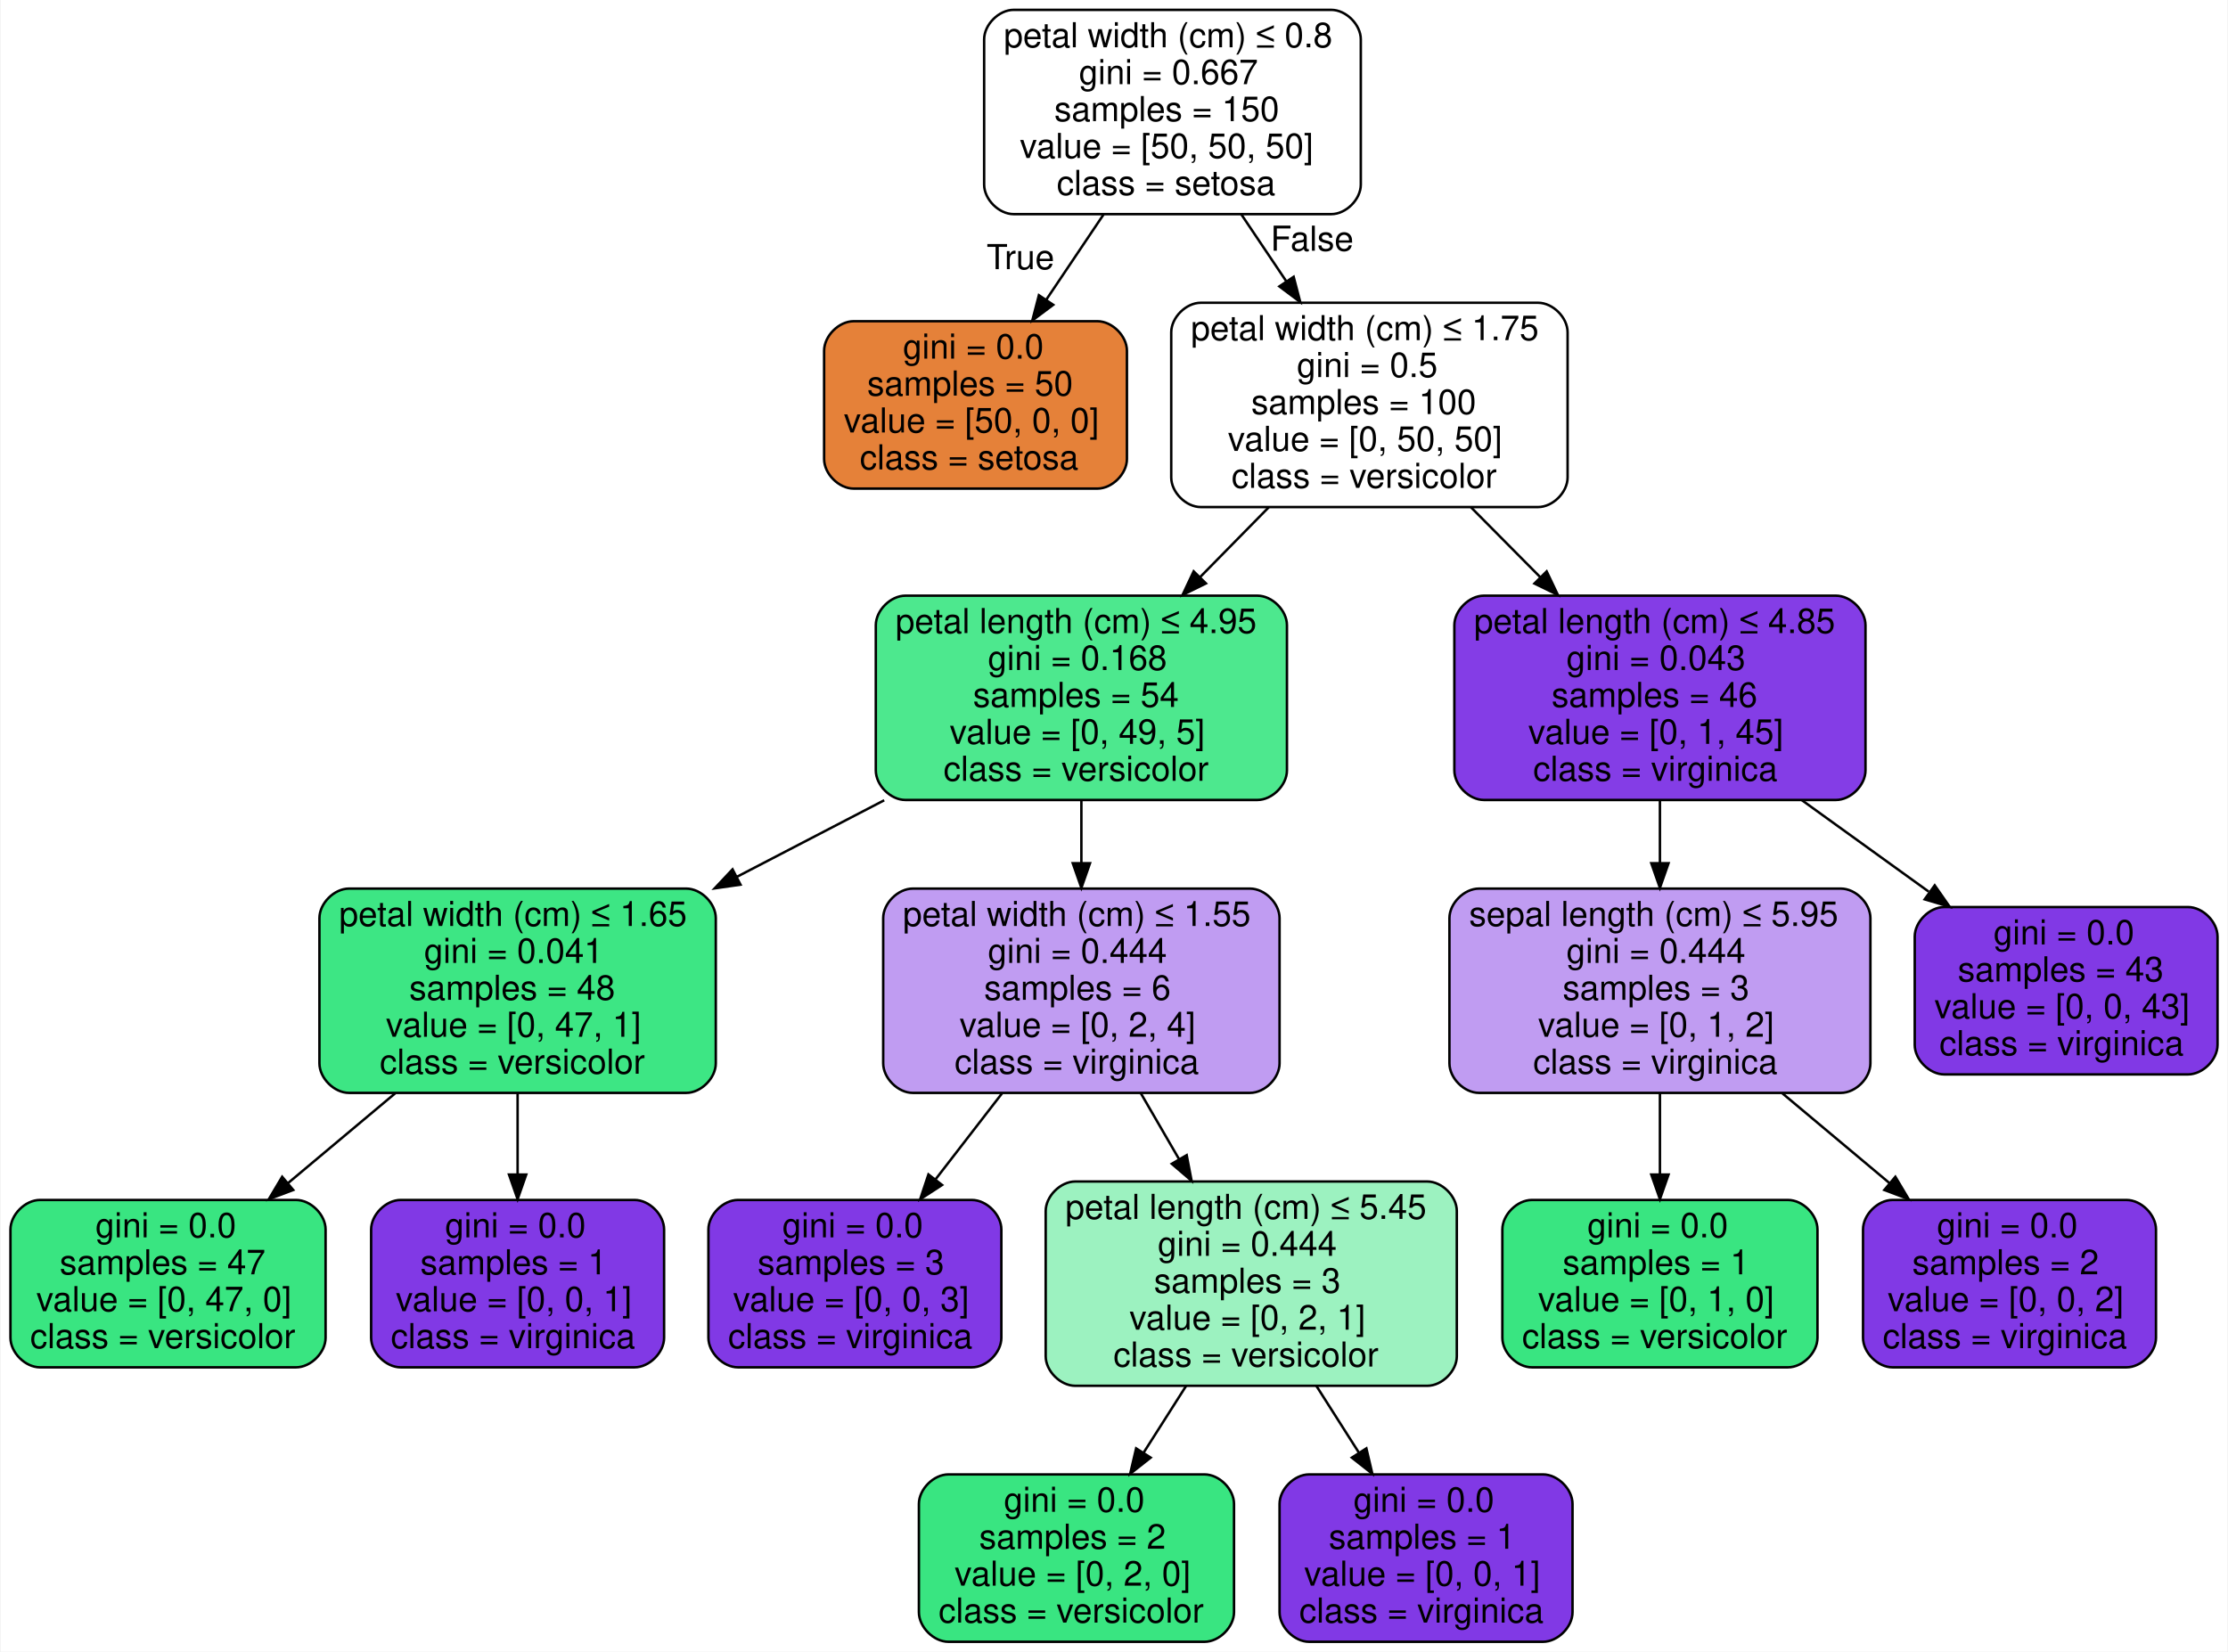
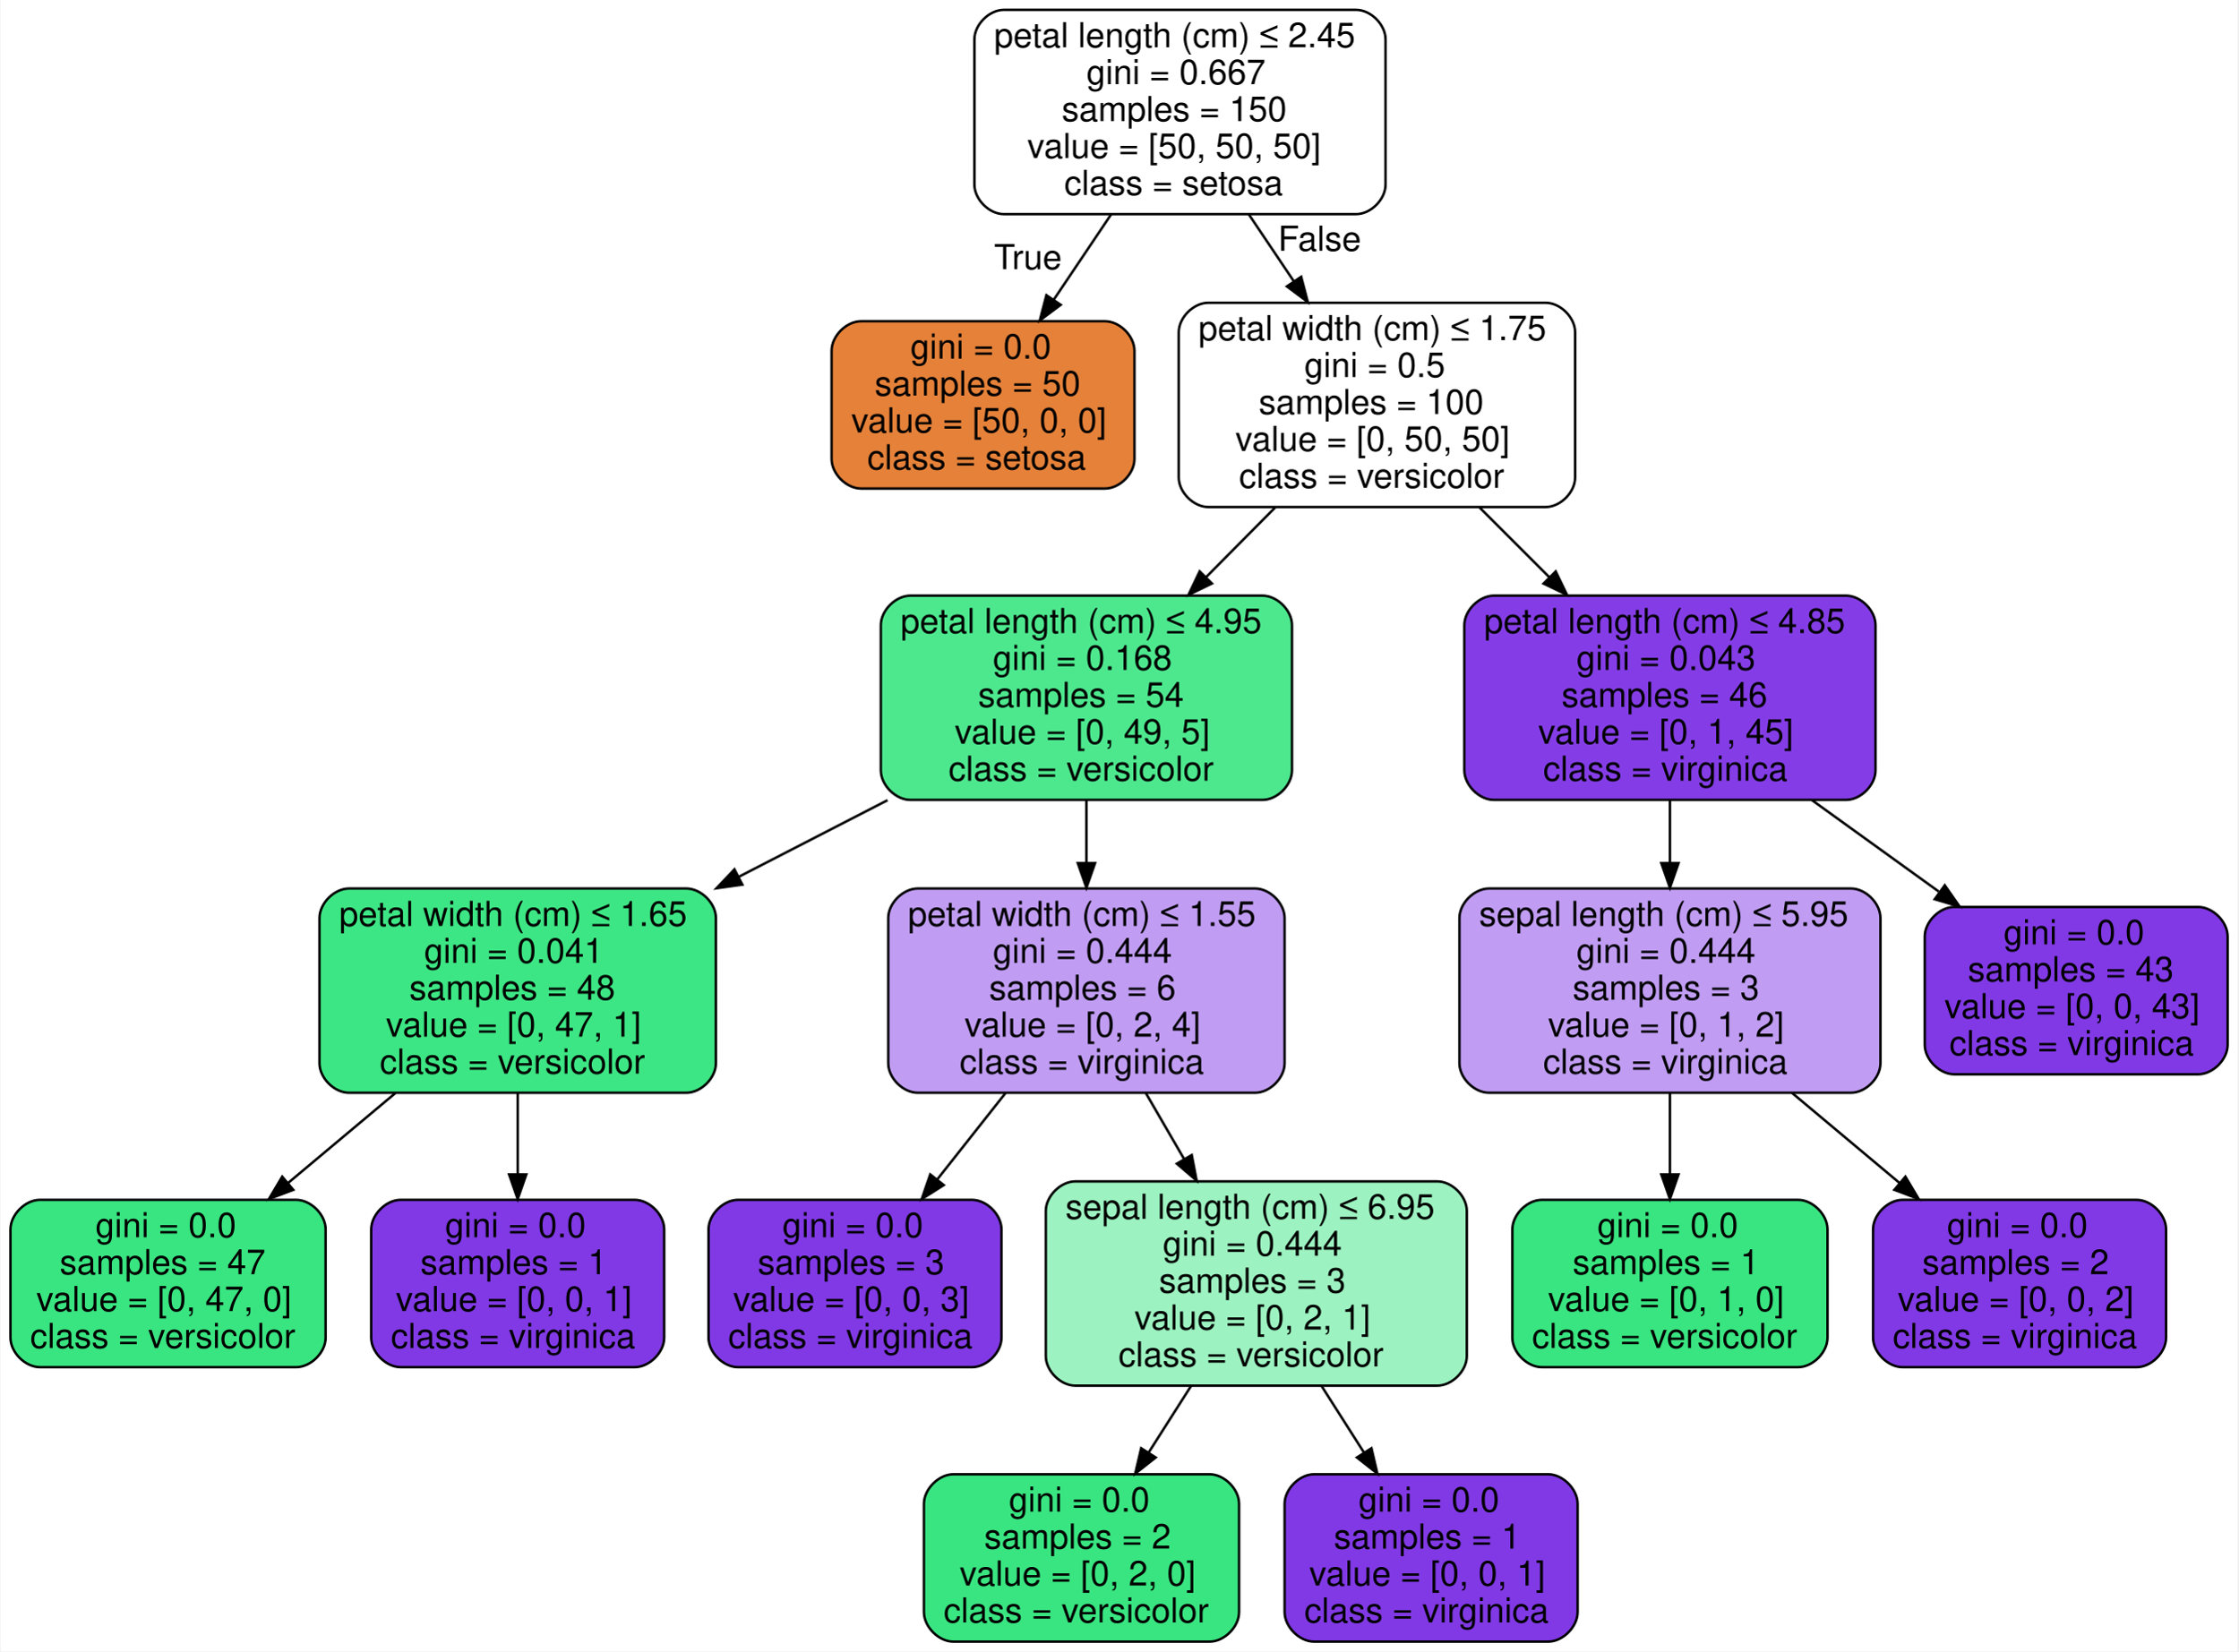
- <svg xmlns="http://www.w3.org/2000/svg" width="905pt" height="671pt" viewBox="0.00 0.00 904.50 671.00">
+ <svg xmlns="http://www.w3.org/2000/svg" width="909pt" height="671pt" viewBox="0.00 0.00 908.50 671.00">
  <g id="graph0" class="graph" transform="scale(1 1) rotate(0) translate(4 667)">
-     <polygon fill="#ffffff" stroke="transparent" points="-4,4 -4,-667 900.5,-667 900.5,4 -4,4" />
+     <polygon fill="#ffffff" stroke="transparent" points="-4,4 -4,-667 904.5,-667 904.5,4 -4,4" />
    <g id="node1" class="node">
-       <path fill="#ffffff" stroke="#000000" d="M536.5,-663C536.5,-663 407.5,-663 407.5,-663 401.5,-663 395.5,-657 395.5,-651 395.5,-651 395.5,-592 395.5,-592 395.5,-586 401.5,-580 407.5,-580 407.5,-580 536.5,-580 536.5,-580 542.5,-580 548.5,-586 548.5,-592 548.5,-592 548.5,-651 548.5,-651 548.5,-657 542.5,-663 536.5,-663" />
-       <text text-anchor="start" x="403.5" y="-647.8" font-family="Helvetica,sans-Serif" font-size="14.00" fill="#000000">petal width (cm) ≤ 0.8</text>
-       <text text-anchor="start" x="434" y="-632.8" font-family="Helvetica,sans-Serif" font-size="14.00" fill="#000000">gini = 0.667</text>
-       <text text-anchor="start" x="424" y="-617.8" font-family="Helvetica,sans-Serif" font-size="14.00" fill="#000000">samples = 150</text>
-       <text text-anchor="start" x="410" y="-602.8" font-family="Helvetica,sans-Serif" font-size="14.00" fill="#000000">value = [50, 50, 50]</text>
-       <text text-anchor="start" x="425" y="-587.8" font-family="Helvetica,sans-Serif" font-size="14.00" fill="#000000">class = setosa</text>
+       <path fill="#ffffff" stroke="#000000" d="M546.5,-663C546.5,-663 403.5,-663 403.5,-663 397.5,-663 391.5,-657 391.5,-651 391.5,-651 391.5,-592 391.5,-592 391.5,-586 397.5,-580 403.5,-580 403.5,-580 546.5,-580 546.5,-580 552.5,-580 558.5,-586 558.5,-592 558.5,-592 558.5,-651 558.5,-651 558.5,-657 552.5,-663 546.5,-663" />
+       <text text-anchor="start" x="399.5" y="-647.8" font-family="Helvetica,sans-Serif" font-size="14.00" fill="#000000">petal length (cm) ≤ 2.45</text>
+       <text text-anchor="start" x="437" y="-632.8" font-family="Helvetica,sans-Serif" font-size="14.00" fill="#000000">gini = 0.667</text>
+       <text text-anchor="start" x="427" y="-617.8" font-family="Helvetica,sans-Serif" font-size="14.00" fill="#000000">samples = 150</text>
+       <text text-anchor="start" x="413" y="-602.8" font-family="Helvetica,sans-Serif" font-size="14.00" fill="#000000">value = [50, 50, 50]</text>
+       <text text-anchor="start" x="428" y="-587.8" font-family="Helvetica,sans-Serif" font-size="14.00" fill="#000000">class = setosa</text>
    </g>
    <g id="node2" class="node">
-       <path fill="#e58139" stroke="#000000" d="M441.5,-536.5C441.5,-536.5 342.5,-536.5 342.5,-536.5 336.5,-536.5 330.5,-530.5 330.5,-524.5 330.5,-524.5 330.5,-480.5 330.5,-480.5 330.5,-474.5 336.5,-468.5 342.5,-468.5 342.5,-468.5 441.5,-468.5 441.5,-468.5 447.5,-468.5 453.5,-474.5 453.5,-480.5 453.5,-480.5 453.5,-524.5 453.5,-524.5 453.5,-530.5 447.5,-536.5 441.5,-536.5" />
-       <text text-anchor="start" x="362.5" y="-521.3" font-family="Helvetica,sans-Serif" font-size="14.00" fill="#000000">gini = 0.0</text>
-       <text text-anchor="start" x="348" y="-506.3" font-family="Helvetica,sans-Serif" font-size="14.00" fill="#000000">samples = 50</text>
-       <text text-anchor="start" x="338.5" y="-491.3" font-family="Helvetica,sans-Serif" font-size="14.00" fill="#000000">value = [50, 0, 0]</text>
-       <text text-anchor="start" x="345" y="-476.3" font-family="Helvetica,sans-Serif" font-size="14.00" fill="#000000">class = setosa</text>
+       <path fill="#e58139" stroke="#000000" d="M444.5,-536.5C444.5,-536.5 345.5,-536.5 345.5,-536.5 339.5,-536.5 333.5,-530.5 333.5,-524.5 333.5,-524.5 333.5,-480.5 333.5,-480.5 333.5,-474.5 339.5,-468.5 345.5,-468.5 345.5,-468.5 444.5,-468.5 444.5,-468.5 450.5,-468.5 456.5,-474.5 456.5,-480.5 456.5,-480.5 456.5,-524.5 456.5,-524.5 456.5,-530.5 450.5,-536.5 444.5,-536.5" />
+       <text text-anchor="start" x="365.5" y="-521.3" font-family="Helvetica,sans-Serif" font-size="14.00" fill="#000000">gini = 0.0</text>
+       <text text-anchor="start" x="351" y="-506.3" font-family="Helvetica,sans-Serif" font-size="14.00" fill="#000000">samples = 50</text>
+       <text text-anchor="start" x="341.5" y="-491.3" font-family="Helvetica,sans-Serif" font-size="14.00" fill="#000000">value = [50, 0, 0]</text>
+       <text text-anchor="start" x="348" y="-476.3" font-family="Helvetica,sans-Serif" font-size="14.00" fill="#000000">class = setosa</text>
    </g>
    <g id="edge1" class="edge">
-       <path fill="none" stroke="#000000" d="M444.02,-579.88C436.48,-568.664 428.311,-556.513 420.731,-545.237" />
-       <polygon fill="#000000" stroke="#000000" points="423.553,-543.161 415.069,-536.815 417.743,-547.067 423.553,-543.161" />
-       <text text-anchor="middle" x="410.261" y="-557.648" font-family="Helvetica,sans-Serif" font-size="14.00" fill="#000000">True</text>
+       <path fill="none" stroke="#000000" d="M447.02,-579.88C439.48,-568.664 431.311,-556.513 423.731,-545.237" />
+       <polygon fill="#000000" stroke="#000000" points="426.553,-543.161 418.069,-536.815 420.743,-547.067 426.553,-543.161" />
+       <text text-anchor="middle" x="413.261" y="-557.648" font-family="Helvetica,sans-Serif" font-size="14.00" fill="#000000">True</text>
    </g>
    <g id="node3" class="node">
-       <path fill="#ffffff" stroke="#000000" d="M620.5,-544C620.5,-544 483.5,-544 483.5,-544 477.5,-544 471.5,-538 471.5,-532 471.5,-532 471.5,-473 471.5,-473 471.5,-467 477.5,-461 483.5,-461 483.5,-461 620.5,-461 620.5,-461 626.5,-461 632.5,-467 632.5,-473 632.5,-473 632.5,-532 632.5,-532 632.5,-538 626.5,-544 620.5,-544" />
-       <text text-anchor="start" x="479.5" y="-528.8" font-family="Helvetica,sans-Serif" font-size="14.00" fill="#000000">petal width (cm) ≤ 1.75</text>
-       <text text-anchor="start" x="522.5" y="-513.8" font-family="Helvetica,sans-Serif" font-size="14.00" fill="#000000">gini = 0.5</text>
-       <text text-anchor="start" x="504" y="-498.8" font-family="Helvetica,sans-Serif" font-size="14.00" fill="#000000">samples = 100</text>
-       <text text-anchor="start" x="494.5" y="-483.8" font-family="Helvetica,sans-Serif" font-size="14.00" fill="#000000">value = [0, 50, 50]</text>
-       <text text-anchor="start" x="496" y="-468.8" font-family="Helvetica,sans-Serif" font-size="14.00" fill="#000000">class = versicolor</text>
+       <path fill="#ffffff" stroke="#000000" d="M623.5,-544C623.5,-544 486.5,-544 486.5,-544 480.5,-544 474.5,-538 474.5,-532 474.5,-532 474.5,-473 474.5,-473 474.5,-467 480.5,-461 486.5,-461 486.5,-461 623.5,-461 623.5,-461 629.5,-461 635.5,-467 635.5,-473 635.5,-473 635.5,-532 635.5,-532 635.5,-538 629.5,-544 623.5,-544" />
+       <text text-anchor="start" x="482.5" y="-528.8" font-family="Helvetica,sans-Serif" font-size="14.00" fill="#000000">petal width (cm) ≤ 1.75</text>
+       <text text-anchor="start" x="525.5" y="-513.8" font-family="Helvetica,sans-Serif" font-size="14.00" fill="#000000">gini = 0.5</text>
+       <text text-anchor="start" x="507" y="-498.8" font-family="Helvetica,sans-Serif" font-size="14.00" fill="#000000">samples = 100</text>
+       <text text-anchor="start" x="497.5" y="-483.8" font-family="Helvetica,sans-Serif" font-size="14.00" fill="#000000">value = [0, 50, 50]</text>
+       <text text-anchor="start" x="499" y="-468.8" font-family="Helvetica,sans-Serif" font-size="14.00" fill="#000000">class = versicolor</text>
    </g>
    <g id="edge2" class="edge">
-       <path fill="none" stroke="#000000" d="M499.98,-579.88C505.853,-571.143 512.107,-561.84 518.168,-552.825" />
-       <polygon fill="#000000" stroke="#000000" points="521.226,-554.55 523.9,-544.298 515.417,-550.644 521.226,-554.55" />
-       <text text-anchor="middle" x="528.708" y="-565.131" font-family="Helvetica,sans-Serif" font-size="14.00" fill="#000000">False</text>
+       <path fill="none" stroke="#000000" d="M502.98,-579.88C508.853,-571.143 515.107,-561.84 521.168,-552.825" />
+       <polygon fill="#000000" stroke="#000000" points="524.226,-554.55 526.9,-544.298 518.417,-550.644 524.226,-554.55" />
+       <text text-anchor="middle" x="531.708" y="-565.131" font-family="Helvetica,sans-Serif" font-size="14.00" fill="#000000">False</text>
    </g>
    <g id="node4" class="node">
-       <path fill="#4de88e" stroke="#000000" d="M506.5,-425C506.5,-425 363.5,-425 363.5,-425 357.5,-425 351.5,-419 351.5,-413 351.5,-413 351.5,-354 351.5,-354 351.5,-348 357.5,-342 363.5,-342 363.5,-342 506.5,-342 506.5,-342 512.5,-342 518.5,-348 518.5,-354 518.5,-354 518.5,-413 518.5,-413 518.5,-419 512.5,-425 506.5,-425" />
-       <text text-anchor="start" x="359.5" y="-409.8" font-family="Helvetica,sans-Serif" font-size="14.00" fill="#000000">petal length (cm) ≤ 4.95</text>
-       <text text-anchor="start" x="397" y="-394.8" font-family="Helvetica,sans-Serif" font-size="14.00" fill="#000000">gini = 0.168</text>
-       <text text-anchor="start" x="391" y="-379.8" font-family="Helvetica,sans-Serif" font-size="14.00" fill="#000000">samples = 54</text>
-       <text text-anchor="start" x="381.5" y="-364.8" font-family="Helvetica,sans-Serif" font-size="14.00" fill="#000000">value = [0, 49, 5]</text>
-       <text text-anchor="start" x="379" y="-349.8" font-family="Helvetica,sans-Serif" font-size="14.00" fill="#000000">class = versicolor</text>
+       <path fill="#4de88e" stroke="#000000" d="M508.5,-425C508.5,-425 365.5,-425 365.5,-425 359.5,-425 353.5,-419 353.5,-413 353.5,-413 353.5,-354 353.5,-354 353.5,-348 359.5,-342 365.5,-342 365.5,-342 508.5,-342 508.5,-342 514.5,-342 520.5,-348 520.5,-354 520.5,-354 520.5,-413 520.5,-413 520.5,-419 514.5,-425 508.5,-425" />
+       <text text-anchor="start" x="361.5" y="-409.8" font-family="Helvetica,sans-Serif" font-size="14.00" fill="#000000">petal length (cm) ≤ 4.95</text>
+       <text text-anchor="start" x="399" y="-394.8" font-family="Helvetica,sans-Serif" font-size="14.00" fill="#000000">gini = 0.168</text>
+       <text text-anchor="start" x="393" y="-379.8" font-family="Helvetica,sans-Serif" font-size="14.00" fill="#000000">samples = 54</text>
+       <text text-anchor="start" x="383.5" y="-364.8" font-family="Helvetica,sans-Serif" font-size="14.00" fill="#000000">value = [0, 49, 5]</text>
+       <text text-anchor="start" x="381" y="-349.8" font-family="Helvetica,sans-Serif" font-size="14.00" fill="#000000">class = versicolor</text>
    </g>
    <g id="edge3" class="edge">
-       <path fill="none" stroke="#000000" d="M511.079,-460.88C502.047,-451.693 492.399,-441.88 483.111,-432.434" />
-       <polygon fill="#000000" stroke="#000000" points="485.602,-429.975 476.096,-425.298 480.611,-434.883 485.602,-429.975" />
+       <path fill="none" stroke="#000000" d="M513.729,-460.88C504.62,-451.693 494.889,-441.88 485.522,-432.434" />
+       <polygon fill="#000000" stroke="#000000" points="487.973,-429.935 478.447,-425.298 483.003,-434.863 487.973,-429.935" />
    </g>
    <g id="node13" class="node">
-       <path fill="#843de6" stroke="#000000" d="M741.5,-425C741.5,-425 598.5,-425 598.5,-425 592.5,-425 586.5,-419 586.5,-413 586.5,-413 586.5,-354 586.5,-354 586.5,-348 592.5,-342 598.5,-342 598.5,-342 741.5,-342 741.5,-342 747.5,-342 753.5,-348 753.5,-354 753.5,-354 753.5,-413 753.5,-413 753.5,-419 747.5,-425 741.5,-425" />
-       <text text-anchor="start" x="594.5" y="-409.8" font-family="Helvetica,sans-Serif" font-size="14.00" fill="#000000">petal length (cm) ≤ 4.85</text>
-       <text text-anchor="start" x="632" y="-394.8" font-family="Helvetica,sans-Serif" font-size="14.00" fill="#000000">gini = 0.043</text>
-       <text text-anchor="start" x="626" y="-379.8" font-family="Helvetica,sans-Serif" font-size="14.00" fill="#000000">samples = 46</text>
-       <text text-anchor="start" x="616.5" y="-364.8" font-family="Helvetica,sans-Serif" font-size="14.00" fill="#000000">value = [0, 1, 45]</text>
-       <text text-anchor="start" x="618.5" y="-349.8" font-family="Helvetica,sans-Serif" font-size="14.00" fill="#000000">class = virginica</text>
+       <path fill="#843de6" stroke="#000000" d="M745.5,-425C745.5,-425 602.5,-425 602.5,-425 596.5,-425 590.5,-419 590.5,-413 590.5,-413 590.5,-354 590.5,-354 590.5,-348 596.5,-342 602.5,-342 602.5,-342 745.5,-342 745.5,-342 751.5,-342 757.5,-348 757.5,-354 757.5,-354 757.5,-413 757.5,-413 757.5,-419 751.5,-425 745.5,-425" />
+       <text text-anchor="start" x="598.5" y="-409.8" font-family="Helvetica,sans-Serif" font-size="14.00" fill="#000000">petal length (cm) ≤ 4.85</text>
+       <text text-anchor="start" x="636" y="-394.8" font-family="Helvetica,sans-Serif" font-size="14.00" fill="#000000">gini = 0.043</text>
+       <text text-anchor="start" x="630" y="-379.8" font-family="Helvetica,sans-Serif" font-size="14.00" fill="#000000">samples = 46</text>
+       <text text-anchor="start" x="620.5" y="-364.8" font-family="Helvetica,sans-Serif" font-size="14.00" fill="#000000">value = [0, 1, 45]</text>
+       <text text-anchor="start" x="622.5" y="-349.8" font-family="Helvetica,sans-Serif" font-size="14.00" fill="#000000">class = virginica</text>
    </g>
    <g id="edge12" class="edge">
-       <path fill="none" stroke="#000000" d="M593.271,-460.88C602.38,-451.693 612.111,-441.88 621.478,-432.434" />
-       <polygon fill="#000000" stroke="#000000" points="623.997,-434.863 628.553,-425.298 619.027,-429.935 623.997,-434.863" />
+       <path fill="none" stroke="#000000" d="M596.62,-460.88C605.807,-451.693 615.62,-441.88 625.066,-432.434" />
+       <polygon fill="#000000" stroke="#000000" points="627.606,-434.844 632.202,-425.298 622.656,-429.894 627.606,-434.844" />
    </g>
    <g id="node5" class="node">
      <path fill="#3de684" stroke="#000000" d="M274.5,-306C274.5,-306 137.5,-306 137.5,-306 131.5,-306 125.5,-300 125.5,-294 125.5,-294 125.5,-235 125.5,-235 125.5,-229 131.5,-223 137.5,-223 137.5,-223 274.5,-223 274.5,-223 280.5,-223 286.5,-229 286.5,-235 286.5,-235 286.5,-294 286.5,-294 286.5,-300 280.5,-306 274.5,-306" />
      <text text-anchor="start" x="133.5" y="-290.8" font-family="Helvetica,sans-Serif" font-size="14.00" fill="#000000">petal width (cm) ≤ 1.65</text>
      <text text-anchor="start" x="168" y="-275.8" font-family="Helvetica,sans-Serif" font-size="14.00" fill="#000000">gini = 0.041</text>
      <text text-anchor="start" x="162" y="-260.8" font-family="Helvetica,sans-Serif" font-size="14.00" fill="#000000">samples = 48</text>
      <text text-anchor="start" x="152.5" y="-245.8" font-family="Helvetica,sans-Serif" font-size="14.00" fill="#000000">value = [0, 47, 1]</text>
      <text text-anchor="start" x="150" y="-230.8" font-family="Helvetica,sans-Serif" font-size="14.00" fill="#000000">class = versicolor</text>
    </g>
    <g id="edge4" class="edge">
-       <path fill="none" stroke="#000000" d="M354.907,-341.88C335.557,-331.824 314.762,-321.018 295.03,-310.764" />
-       <polygon fill="#000000" stroke="#000000" points="296.535,-307.602 286.048,-306.097 293.307,-313.814 296.535,-307.602" />
+       <path fill="none" stroke="#000000" d="M356.207,-341.88C336.689,-331.824 315.712,-321.018 295.808,-310.764" />
+       <polygon fill="#000000" stroke="#000000" points="297.24,-307.565 286.747,-306.097 294.034,-313.788 297.24,-307.565" />
    </g>
    <g id="node8" class="node">
-       <path fill="#c09cf2" stroke="#000000" d="M503.5,-306C503.5,-306 366.5,-306 366.5,-306 360.5,-306 354.5,-300 354.5,-294 354.5,-294 354.5,-235 354.5,-235 354.5,-229 360.5,-223 366.5,-223 366.5,-223 503.5,-223 503.5,-223 509.5,-223 515.5,-229 515.5,-235 515.5,-235 515.5,-294 515.5,-294 515.5,-300 509.5,-306 503.5,-306" />
-       <text text-anchor="start" x="362.5" y="-290.8" font-family="Helvetica,sans-Serif" font-size="14.00" fill="#000000">petal width (cm) ≤ 1.55</text>
-       <text text-anchor="start" x="397" y="-275.8" font-family="Helvetica,sans-Serif" font-size="14.00" fill="#000000">gini = 0.444</text>
-       <text text-anchor="start" x="395.5" y="-260.8" font-family="Helvetica,sans-Serif" font-size="14.00" fill="#000000">samples = 6</text>
-       <text text-anchor="start" x="385.5" y="-245.8" font-family="Helvetica,sans-Serif" font-size="14.00" fill="#000000">value = [0, 2, 4]</text>
-       <text text-anchor="start" x="383.5" y="-230.8" font-family="Helvetica,sans-Serif" font-size="14.00" fill="#000000">class = virginica</text>
+       <path fill="#c09cf2" stroke="#000000" d="M505.5,-306C505.5,-306 368.5,-306 368.5,-306 362.5,-306 356.5,-300 356.5,-294 356.5,-294 356.5,-235 356.5,-235 356.5,-229 362.5,-223 368.5,-223 368.5,-223 505.5,-223 505.5,-223 511.5,-223 517.5,-229 517.5,-235 517.5,-235 517.5,-294 517.5,-294 517.5,-300 511.5,-306 505.5,-306" />
+       <text text-anchor="start" x="364.5" y="-290.8" font-family="Helvetica,sans-Serif" font-size="14.00" fill="#000000">petal width (cm) ≤ 1.55</text>
+       <text text-anchor="start" x="399" y="-275.8" font-family="Helvetica,sans-Serif" font-size="14.00" fill="#000000">gini = 0.444</text>
+       <text text-anchor="start" x="397.5" y="-260.8" font-family="Helvetica,sans-Serif" font-size="14.00" fill="#000000">samples = 6</text>
+       <text text-anchor="start" x="387.5" y="-245.8" font-family="Helvetica,sans-Serif" font-size="14.00" fill="#000000">value = [0, 2, 4]</text>
+       <text text-anchor="start" x="385.5" y="-230.8" font-family="Helvetica,sans-Serif" font-size="14.00" fill="#000000">class = virginica</text>
    </g>
    <g id="edge7" class="edge">
-       <path fill="none" stroke="#000000" d="M435,-341.88C435,-333.684 435,-324.989 435,-316.501" />
-       <polygon fill="#000000" stroke="#000000" points="438.5,-316.298 435,-306.298 431.5,-316.298 438.5,-316.298" />
+       <path fill="none" stroke="#000000" d="M437,-341.88C437,-333.684 437,-324.989 437,-316.501" />
+       <polygon fill="#000000" stroke="#000000" points="440.5,-316.298 437,-306.298 433.5,-316.298 440.5,-316.298" />
    </g>
    <g id="node6" class="node">
      <path fill="#39e581" stroke="#000000" d="M116,-179.5C116,-179.5 12,-179.5 12,-179.5 6,-179.5 0,-173.5 0,-167.5 0,-167.5 0,-123.5 0,-123.5 0,-117.5 6,-111.5 12,-111.5 12,-111.5 116,-111.5 116,-111.5 122,-111.5 128,-117.5 128,-123.5 128,-123.5 128,-167.5 128,-167.5 128,-173.5 122,-179.5 116,-179.5" />
      <text text-anchor="start" x="34.5" y="-164.3" font-family="Helvetica,sans-Serif" font-size="14.00" fill="#000000">gini = 0.0</text>
      <text text-anchor="start" x="20" y="-149.3" font-family="Helvetica,sans-Serif" font-size="14.00" fill="#000000">samples = 47</text>
      <text text-anchor="start" x="10.5" y="-134.3" font-family="Helvetica,sans-Serif" font-size="14.00" fill="#000000">value = [0, 47, 0]</text>
      <text text-anchor="start" x="8" y="-119.3" font-family="Helvetica,sans-Serif" font-size="14.00" fill="#000000">class = versicolor</text>
    </g>
    <g id="edge5" class="edge">
      <path fill="none" stroke="#000000" d="M156.335,-222.88C142.164,-211.004 126.743,-198.08 112.634,-186.257" />
      <polygon fill="#000000" stroke="#000000" points="114.86,-183.555 104.947,-179.815 110.364,-188.921 114.86,-183.555" />
    </g>
    <g id="node7" class="node">
      <path fill="#8139e5" stroke="#000000" d="M253.5,-179.5C253.5,-179.5 158.5,-179.5 158.5,-179.5 152.5,-179.5 146.5,-173.5 146.5,-167.5 146.5,-167.5 146.5,-123.5 146.5,-123.5 146.5,-117.5 152.5,-111.5 158.5,-111.5 158.5,-111.5 253.5,-111.5 253.5,-111.5 259.5,-111.5 265.5,-117.5 265.5,-123.5 265.5,-123.5 265.5,-167.5 265.5,-167.5 265.5,-173.5 259.5,-179.5 253.5,-179.5" />
      <text text-anchor="start" x="176.5" y="-164.3" font-family="Helvetica,sans-Serif" font-size="14.00" fill="#000000">gini = 0.0</text>
      <text text-anchor="start" x="166.5" y="-149.3" font-family="Helvetica,sans-Serif" font-size="14.00" fill="#000000">samples = 1</text>
      <text text-anchor="start" x="156.5" y="-134.3" font-family="Helvetica,sans-Serif" font-size="14.00" fill="#000000">value = [0, 0, 1]</text>
      <text text-anchor="start" x="154.5" y="-119.3" font-family="Helvetica,sans-Serif" font-size="14.00" fill="#000000">class = virginica</text>
    </g>
    <g id="edge6" class="edge">
      <path fill="none" stroke="#000000" d="M206,-222.88C206,-212.213 206,-200.702 206,-189.901" />
      <polygon fill="#000000" stroke="#000000" points="209.5,-189.815 206,-179.815 202.5,-189.815 209.5,-189.815" />
    </g>
    <g id="node9" class="node">
      <path fill="#8139e5" stroke="#000000" d="M390.5,-179.5C390.5,-179.5 295.5,-179.5 295.5,-179.5 289.5,-179.5 283.5,-173.5 283.5,-167.5 283.5,-167.5 283.5,-123.5 283.5,-123.5 283.5,-117.5 289.5,-111.5 295.5,-111.5 295.5,-111.5 390.5,-111.5 390.5,-111.5 396.5,-111.5 402.5,-117.5 402.5,-123.5 402.5,-123.5 402.5,-167.5 402.5,-167.5 402.5,-173.5 396.5,-179.5 390.5,-179.5" />
      <text text-anchor="start" x="313.5" y="-164.3" font-family="Helvetica,sans-Serif" font-size="14.00" fill="#000000">gini = 0.0</text>
      <text text-anchor="start" x="303.5" y="-149.3" font-family="Helvetica,sans-Serif" font-size="14.00" fill="#000000">samples = 3</text>
      <text text-anchor="start" x="293.5" y="-134.3" font-family="Helvetica,sans-Serif" font-size="14.00" fill="#000000">value = [0, 0, 3]</text>
      <text text-anchor="start" x="291.5" y="-119.3" font-family="Helvetica,sans-Serif" font-size="14.00" fill="#000000">class = virginica</text>
    </g>
    <g id="edge8" class="edge">
-       <path fill="none" stroke="#000000" d="M402.823,-222.88C394.067,-211.554 384.574,-199.275 375.784,-187.906" />
-       <polygon fill="#000000" stroke="#000000" points="378.415,-185.586 369.529,-179.815 372.877,-189.867 378.415,-185.586" />
+       <path fill="none" stroke="#000000" d="M404.123,-222.88C395.177,-211.554 385.478,-199.275 376.497,-187.906" />
+       <polygon fill="#000000" stroke="#000000" points="379.051,-185.493 370.106,-179.815 373.558,-189.832 379.051,-185.493" />
    </g>
    <g id="node10" class="node">
-       <path fill="#9cf2c0" stroke="#000000" d="M575.5,-187C575.5,-187 432.5,-187 432.5,-187 426.5,-187 420.5,-181 420.5,-175 420.5,-175 420.5,-116 420.5,-116 420.5,-110 426.5,-104 432.5,-104 432.5,-104 575.5,-104 575.5,-104 581.5,-104 587.5,-110 587.5,-116 587.5,-116 587.5,-175 587.5,-175 587.5,-181 581.5,-187 575.5,-187" />
-       <text text-anchor="start" x="428.5" y="-171.8" font-family="Helvetica,sans-Serif" font-size="14.00" fill="#000000">petal length (cm) ≤ 5.45</text>
-       <text text-anchor="start" x="466" y="-156.8" font-family="Helvetica,sans-Serif" font-size="14.00" fill="#000000">gini = 0.444</text>
-       <text text-anchor="start" x="464.5" y="-141.8" font-family="Helvetica,sans-Serif" font-size="14.00" fill="#000000">samples = 3</text>
-       <text text-anchor="start" x="454.5" y="-126.8" font-family="Helvetica,sans-Serif" font-size="14.00" fill="#000000">value = [0, 2, 1]</text>
-       <text text-anchor="start" x="448" y="-111.8" font-family="Helvetica,sans-Serif" font-size="14.00" fill="#000000">class = versicolor</text>
+       <path fill="#9cf2c0" stroke="#000000" d="M579.5,-187C579.5,-187 432.5,-187 432.5,-187 426.5,-187 420.5,-181 420.5,-175 420.5,-175 420.5,-116 420.5,-116 420.5,-110 426.5,-104 432.5,-104 432.5,-104 579.5,-104 579.5,-104 585.5,-104 591.5,-110 591.5,-116 591.5,-116 591.5,-175 591.5,-175 591.5,-181 585.5,-187 579.5,-187" />
+       <text text-anchor="start" x="428.5" y="-171.8" font-family="Helvetica,sans-Serif" font-size="14.00" fill="#000000">sepal length (cm) ≤ 6.95</text>
+       <text text-anchor="start" x="468" y="-156.8" font-family="Helvetica,sans-Serif" font-size="14.00" fill="#000000">gini = 0.444</text>
+       <text text-anchor="start" x="466.5" y="-141.8" font-family="Helvetica,sans-Serif" font-size="14.00" fill="#000000">samples = 3</text>
+       <text text-anchor="start" x="456.5" y="-126.8" font-family="Helvetica,sans-Serif" font-size="14.00" fill="#000000">value = [0, 2, 1]</text>
+       <text text-anchor="start" x="450" y="-111.8" font-family="Helvetica,sans-Serif" font-size="14.00" fill="#000000">class = versicolor</text>
    </g>
    <g id="edge9" class="edge">
-       <path fill="none" stroke="#000000" d="M459.133,-222.88C464.146,-214.233 469.481,-205.032 474.658,-196.104" />
-       <polygon fill="#000000" stroke="#000000" points="477.776,-197.705 479.764,-187.298 471.72,-194.193 477.776,-197.705" />
+       <path fill="none" stroke="#000000" d="M461.133,-222.88C466.146,-214.233 471.481,-205.032 476.658,-196.104" />
+       <polygon fill="#000000" stroke="#000000" points="479.776,-197.705 481.764,-187.298 473.72,-194.193 479.776,-197.705" />
    </g>
    <g id="node11" class="node">
-       <path fill="#39e581" stroke="#000000" d="M485,-68C485,-68 381,-68 381,-68 375,-68 369,-62 369,-56 369,-56 369,-12 369,-12 369,-6 375,0 381,0 381,0 485,0 485,0 491,0 497,-6 497,-12 497,-12 497,-56 497,-56 497,-62 491,-68 485,-68" />
-       <text text-anchor="start" x="403.5" y="-52.8" font-family="Helvetica,sans-Serif" font-size="14.00" fill="#000000">gini = 0.0</text>
-       <text text-anchor="start" x="393.5" y="-37.8" font-family="Helvetica,sans-Serif" font-size="14.00" fill="#000000">samples = 2</text>
-       <text text-anchor="start" x="383.5" y="-22.8" font-family="Helvetica,sans-Serif" font-size="14.00" fill="#000000">value = [0, 2, 0]</text>
-       <text text-anchor="start" x="377" y="-7.8" font-family="Helvetica,sans-Serif" font-size="14.00" fill="#000000">class = versicolor</text>
+       <path fill="#39e581" stroke="#000000" d="M487,-68C487,-68 383,-68 383,-68 377,-68 371,-62 371,-56 371,-56 371,-12 371,-12 371,-6 377,0 383,0 383,0 487,0 487,0 493,0 499,-6 499,-12 499,-12 499,-56 499,-56 499,-62 493,-68 487,-68" />
+       <text text-anchor="start" x="405.5" y="-52.8" font-family="Helvetica,sans-Serif" font-size="14.00" fill="#000000">gini = 0.0</text>
+       <text text-anchor="start" x="395.5" y="-37.8" font-family="Helvetica,sans-Serif" font-size="14.00" fill="#000000">samples = 2</text>
+       <text text-anchor="start" x="385.5" y="-22.8" font-family="Helvetica,sans-Serif" font-size="14.00" fill="#000000">value = [0, 2, 0]</text>
+       <text text-anchor="start" x="379" y="-7.8" font-family="Helvetica,sans-Serif" font-size="14.00" fill="#000000">class = versicolor</text>
    </g>
    <g id="edge10" class="edge">
-       <path fill="none" stroke="#000000" d="M477.562,-103.981C471.944,-95.159 466.001,-85.826 460.35,-76.951" />
-       <polygon fill="#000000" stroke="#000000" points="463.142,-74.819 454.818,-68.264 457.237,-78.579 463.142,-74.819" />
+       <path fill="none" stroke="#000000" d="M479.562,-103.981C473.944,-95.159 468.001,-85.826 462.35,-76.951" />
+       <polygon fill="#000000" stroke="#000000" points="465.142,-74.819 456.818,-68.264 459.237,-78.579 465.142,-74.819" />
    </g>
    <g id="node12" class="node">
-       <path fill="#8139e5" stroke="#000000" d="M622.5,-68C622.5,-68 527.5,-68 527.5,-68 521.5,-68 515.5,-62 515.5,-56 515.5,-56 515.5,-12 515.5,-12 515.5,-6 521.5,0 527.5,0 527.5,0 622.5,0 622.5,0 628.5,0 634.5,-6 634.5,-12 634.5,-12 634.5,-56 634.5,-56 634.5,-62 628.5,-68 622.5,-68" />
-       <text text-anchor="start" x="545.5" y="-52.8" font-family="Helvetica,sans-Serif" font-size="14.00" fill="#000000">gini = 0.0</text>
-       <text text-anchor="start" x="535.5" y="-37.8" font-family="Helvetica,sans-Serif" font-size="14.00" fill="#000000">samples = 1</text>
-       <text text-anchor="start" x="525.5" y="-22.8" font-family="Helvetica,sans-Serif" font-size="14.00" fill="#000000">value = [0, 0, 1]</text>
-       <text text-anchor="start" x="523.5" y="-7.8" font-family="Helvetica,sans-Serif" font-size="14.00" fill="#000000">class = virginica</text>
+       <path fill="#8139e5" stroke="#000000" d="M624.5,-68C624.5,-68 529.5,-68 529.5,-68 523.5,-68 517.5,-62 517.5,-56 517.5,-56 517.5,-12 517.5,-12 517.5,-6 523.5,0 529.5,0 529.5,0 624.5,0 624.5,0 630.5,0 636.5,-6 636.5,-12 636.5,-12 636.5,-56 636.5,-56 636.5,-62 630.5,-68 624.5,-68" />
+       <text text-anchor="start" x="547.5" y="-52.8" font-family="Helvetica,sans-Serif" font-size="14.00" fill="#000000">gini = 0.0</text>
+       <text text-anchor="start" x="537.5" y="-37.8" font-family="Helvetica,sans-Serif" font-size="14.00" fill="#000000">samples = 1</text>
+       <text text-anchor="start" x="527.5" y="-22.8" font-family="Helvetica,sans-Serif" font-size="14.00" fill="#000000">value = [0, 0, 1]</text>
+       <text text-anchor="start" x="525.5" y="-7.8" font-family="Helvetica,sans-Serif" font-size="14.00" fill="#000000">class = virginica</text>
    </g>
    <g id="edge11" class="edge">
-       <path fill="none" stroke="#000000" d="M530.438,-103.981C536.056,-95.159 541.999,-85.826 547.65,-76.951" />
-       <polygon fill="#000000" stroke="#000000" points="550.763,-78.579 553.182,-68.264 544.858,-74.819 550.763,-78.579" />
+       <path fill="none" stroke="#000000" d="M532.438,-103.981C538.056,-95.159 543.999,-85.826 549.65,-76.951" />
+       <polygon fill="#000000" stroke="#000000" points="552.763,-78.579 555.182,-68.264 546.858,-74.819 552.763,-78.579" />
    </g>
    <g id="node14" class="node">
-       <path fill="#c09cf2" stroke="#000000" d="M743.5,-306C743.5,-306 596.5,-306 596.5,-306 590.5,-306 584.5,-300 584.5,-294 584.5,-294 584.5,-235 584.5,-235 584.5,-229 590.5,-223 596.5,-223 596.5,-223 743.5,-223 743.5,-223 749.5,-223 755.5,-229 755.5,-235 755.5,-235 755.5,-294 755.5,-294 755.5,-300 749.5,-306 743.5,-306" />
-       <text text-anchor="start" x="592.5" y="-290.8" font-family="Helvetica,sans-Serif" font-size="14.00" fill="#000000">sepal length (cm) ≤ 5.95</text>
-       <text text-anchor="start" x="632" y="-275.8" font-family="Helvetica,sans-Serif" font-size="14.00" fill="#000000">gini = 0.444</text>
-       <text text-anchor="start" x="630.5" y="-260.8" font-family="Helvetica,sans-Serif" font-size="14.00" fill="#000000">samples = 3</text>
-       <text text-anchor="start" x="620.5" y="-245.8" font-family="Helvetica,sans-Serif" font-size="14.00" fill="#000000">value = [0, 1, 2]</text>
-       <text text-anchor="start" x="618.5" y="-230.8" font-family="Helvetica,sans-Serif" font-size="14.00" fill="#000000">class = virginica</text>
+       <path fill="#c09cf2" stroke="#000000" d="M747.5,-306C747.5,-306 600.5,-306 600.5,-306 594.5,-306 588.5,-300 588.5,-294 588.5,-294 588.5,-235 588.5,-235 588.5,-229 594.5,-223 600.5,-223 600.5,-223 747.5,-223 747.5,-223 753.5,-223 759.5,-229 759.5,-235 759.5,-235 759.5,-294 759.5,-294 759.5,-300 753.5,-306 747.5,-306" />
+       <text text-anchor="start" x="596.5" y="-290.8" font-family="Helvetica,sans-Serif" font-size="14.00" fill="#000000">sepal length (cm) ≤ 5.95</text>
+       <text text-anchor="start" x="636" y="-275.8" font-family="Helvetica,sans-Serif" font-size="14.00" fill="#000000">gini = 0.444</text>
+       <text text-anchor="start" x="634.5" y="-260.8" font-family="Helvetica,sans-Serif" font-size="14.00" fill="#000000">samples = 3</text>
+       <text text-anchor="start" x="624.5" y="-245.8" font-family="Helvetica,sans-Serif" font-size="14.00" fill="#000000">value = [0, 1, 2]</text>
+       <text text-anchor="start" x="622.5" y="-230.8" font-family="Helvetica,sans-Serif" font-size="14.00" fill="#000000">class = virginica</text>
    </g>
    <g id="edge13" class="edge">
-       <path fill="none" stroke="#000000" d="M670,-341.88C670,-333.684 670,-324.989 670,-316.501" />
-       <polygon fill="#000000" stroke="#000000" points="673.5,-316.298 670,-306.298 666.5,-316.298 673.5,-316.298" />
+       <path fill="none" stroke="#000000" d="M674,-341.88C674,-333.684 674,-324.989 674,-316.501" />
+       <polygon fill="#000000" stroke="#000000" points="677.5,-316.298 674,-306.298 670.5,-316.298 677.5,-316.298" />
    </g>
    <g id="node17" class="node">
-       <path fill="#8139e5" stroke="#000000" d="M884.5,-298.5C884.5,-298.5 785.5,-298.5 785.5,-298.5 779.5,-298.5 773.5,-292.5 773.5,-286.5 773.5,-286.5 773.5,-242.5 773.5,-242.5 773.5,-236.5 779.5,-230.5 785.5,-230.5 785.5,-230.5 884.5,-230.5 884.5,-230.5 890.5,-230.5 896.5,-236.5 896.5,-242.5 896.5,-242.5 896.5,-286.5 896.5,-286.5 896.5,-292.5 890.5,-298.5 884.5,-298.5" />
-       <text text-anchor="start" x="805.5" y="-283.3" font-family="Helvetica,sans-Serif" font-size="14.00" fill="#000000">gini = 0.0</text>
-       <text text-anchor="start" x="791" y="-268.3" font-family="Helvetica,sans-Serif" font-size="14.00" fill="#000000">samples = 43</text>
-       <text text-anchor="start" x="781.5" y="-253.3" font-family="Helvetica,sans-Serif" font-size="14.00" fill="#000000">value = [0, 0, 43]</text>
-       <text text-anchor="start" x="783.5" y="-238.3" font-family="Helvetica,sans-Serif" font-size="14.00" fill="#000000">class = virginica</text>
+       <path fill="#8139e5" stroke="#000000" d="M888.5,-298.5C888.5,-298.5 789.5,-298.5 789.5,-298.5 783.5,-298.5 777.5,-292.5 777.5,-286.5 777.5,-286.5 777.5,-242.5 777.5,-242.5 777.5,-236.5 783.5,-230.5 789.5,-230.5 789.5,-230.5 888.5,-230.5 888.5,-230.5 894.5,-230.5 900.5,-236.5 900.5,-242.5 900.5,-242.5 900.5,-286.5 900.5,-286.5 900.5,-292.5 894.5,-298.5 888.5,-298.5" />
+       <text text-anchor="start" x="809.5" y="-283.3" font-family="Helvetica,sans-Serif" font-size="14.00" fill="#000000">gini = 0.0</text>
+       <text text-anchor="start" x="795" y="-268.3" font-family="Helvetica,sans-Serif" font-size="14.00" fill="#000000">samples = 43</text>
+       <text text-anchor="start" x="785.5" y="-253.3" font-family="Helvetica,sans-Serif" font-size="14.00" fill="#000000">value = [0, 0, 43]</text>
+       <text text-anchor="start" x="787.5" y="-238.3" font-family="Helvetica,sans-Serif" font-size="14.00" fill="#000000">class = virginica</text>
    </g>
    <g id="edge16" class="edge">
-       <path fill="none" stroke="#000000" d="M727.709,-341.88C744.407,-329.837 762.599,-316.717 779.179,-304.759" />
-       <polygon fill="#000000" stroke="#000000" points="781.623,-307.311 787.687,-298.623 777.529,-301.634 781.623,-307.311" />
+       <path fill="none" stroke="#000000" d="M731.709,-341.88C748.407,-329.837 766.599,-316.717 783.179,-304.759" />
+       <polygon fill="#000000" stroke="#000000" points="785.623,-307.311 791.687,-298.623 781.529,-301.634 785.623,-307.311" />
    </g>
    <g id="node15" class="node">
-       <path fill="#39e581" stroke="#000000" d="M722,-179.5C722,-179.5 618,-179.5 618,-179.5 612,-179.5 606,-173.5 606,-167.5 606,-167.5 606,-123.5 606,-123.5 606,-117.5 612,-111.5 618,-111.5 618,-111.5 722,-111.5 722,-111.5 728,-111.5 734,-117.5 734,-123.5 734,-123.5 734,-167.5 734,-167.5 734,-173.5 728,-179.5 722,-179.5" />
-       <text text-anchor="start" x="640.5" y="-164.3" font-family="Helvetica,sans-Serif" font-size="14.00" fill="#000000">gini = 0.0</text>
-       <text text-anchor="start" x="630.5" y="-149.3" font-family="Helvetica,sans-Serif" font-size="14.00" fill="#000000">samples = 1</text>
-       <text text-anchor="start" x="620.5" y="-134.3" font-family="Helvetica,sans-Serif" font-size="14.00" fill="#000000">value = [0, 1, 0]</text>
-       <text text-anchor="start" x="614" y="-119.3" font-family="Helvetica,sans-Serif" font-size="14.00" fill="#000000">class = versicolor</text>
+       <path fill="#39e581" stroke="#000000" d="M726,-179.5C726,-179.5 622,-179.5 622,-179.5 616,-179.5 610,-173.5 610,-167.5 610,-167.5 610,-123.5 610,-123.5 610,-117.5 616,-111.5 622,-111.5 622,-111.5 726,-111.5 726,-111.5 732,-111.5 738,-117.5 738,-123.5 738,-123.5 738,-167.5 738,-167.5 738,-173.5 732,-179.5 726,-179.5" />
+       <text text-anchor="start" x="644.5" y="-164.3" font-family="Helvetica,sans-Serif" font-size="14.00" fill="#000000">gini = 0.0</text>
+       <text text-anchor="start" x="634.5" y="-149.3" font-family="Helvetica,sans-Serif" font-size="14.00" fill="#000000">samples = 1</text>
+       <text text-anchor="start" x="624.5" y="-134.3" font-family="Helvetica,sans-Serif" font-size="14.00" fill="#000000">value = [0, 1, 0]</text>
+       <text text-anchor="start" x="618" y="-119.3" font-family="Helvetica,sans-Serif" font-size="14.00" fill="#000000">class = versicolor</text>
    </g>
    <g id="edge14" class="edge">
-       <path fill="none" stroke="#000000" d="M670,-222.88C670,-212.213 670,-200.702 670,-189.901" />
-       <polygon fill="#000000" stroke="#000000" points="673.5,-189.815 670,-179.815 666.5,-189.815 673.5,-189.815" />
+       <path fill="none" stroke="#000000" d="M674,-222.88C674,-212.213 674,-200.702 674,-189.901" />
+       <polygon fill="#000000" stroke="#000000" points="677.5,-189.815 674,-179.815 670.5,-189.815 677.5,-189.815" />
    </g>
    <g id="node16" class="node">
-       <path fill="#8139e5" stroke="#000000" d="M859.5,-179.5C859.5,-179.5 764.5,-179.5 764.5,-179.5 758.5,-179.5 752.5,-173.5 752.5,-167.5 752.5,-167.5 752.5,-123.5 752.5,-123.5 752.5,-117.5 758.5,-111.5 764.5,-111.5 764.5,-111.5 859.5,-111.5 859.5,-111.5 865.5,-111.5 871.5,-117.5 871.5,-123.5 871.5,-123.5 871.5,-167.5 871.5,-167.5 871.5,-173.5 865.5,-179.5 859.5,-179.5" />
-       <text text-anchor="start" x="782.5" y="-164.3" font-family="Helvetica,sans-Serif" font-size="14.00" fill="#000000">gini = 0.0</text>
-       <text text-anchor="start" x="772.5" y="-149.3" font-family="Helvetica,sans-Serif" font-size="14.00" fill="#000000">samples = 2</text>
-       <text text-anchor="start" x="762.5" y="-134.3" font-family="Helvetica,sans-Serif" font-size="14.00" fill="#000000">value = [0, 0, 2]</text>
-       <text text-anchor="start" x="760.5" y="-119.3" font-family="Helvetica,sans-Serif" font-size="14.00" fill="#000000">class = virginica</text>
+       <path fill="#8139e5" stroke="#000000" d="M863.5,-179.5C863.5,-179.5 768.5,-179.5 768.5,-179.5 762.5,-179.5 756.5,-173.5 756.5,-167.5 756.5,-167.5 756.5,-123.5 756.5,-123.5 756.5,-117.5 762.5,-111.5 768.5,-111.5 768.5,-111.5 863.5,-111.5 863.5,-111.5 869.5,-111.5 875.5,-117.5 875.5,-123.5 875.5,-123.5 875.5,-167.5 875.5,-167.5 875.5,-173.5 869.5,-179.5 863.5,-179.5" />
+       <text text-anchor="start" x="786.5" y="-164.3" font-family="Helvetica,sans-Serif" font-size="14.00" fill="#000000">gini = 0.0</text>
+       <text text-anchor="start" x="776.5" y="-149.3" font-family="Helvetica,sans-Serif" font-size="14.00" fill="#000000">samples = 2</text>
+       <text text-anchor="start" x="766.5" y="-134.3" font-family="Helvetica,sans-Serif" font-size="14.00" fill="#000000">value = [0, 0, 2]</text>
+       <text text-anchor="start" x="764.5" y="-119.3" font-family="Helvetica,sans-Serif" font-size="14.00" fill="#000000">class = virginica</text>
    </g>
    <g id="edge15" class="edge">
-       <path fill="none" stroke="#000000" d="M719.665,-222.88C733.836,-211.004 749.257,-198.08 763.366,-186.257" />
-       <polygon fill="#000000" stroke="#000000" points="765.636,-188.921 771.053,-179.815 761.14,-183.555 765.636,-188.921" />
+       <path fill="none" stroke="#000000" d="M723.665,-222.88C737.836,-211.004 753.257,-198.08 767.366,-186.257" />
+       <polygon fill="#000000" stroke="#000000" points="769.636,-188.921 775.053,-179.815 765.14,-183.555 769.636,-188.921" />
    </g>
  </g>
</svg>
